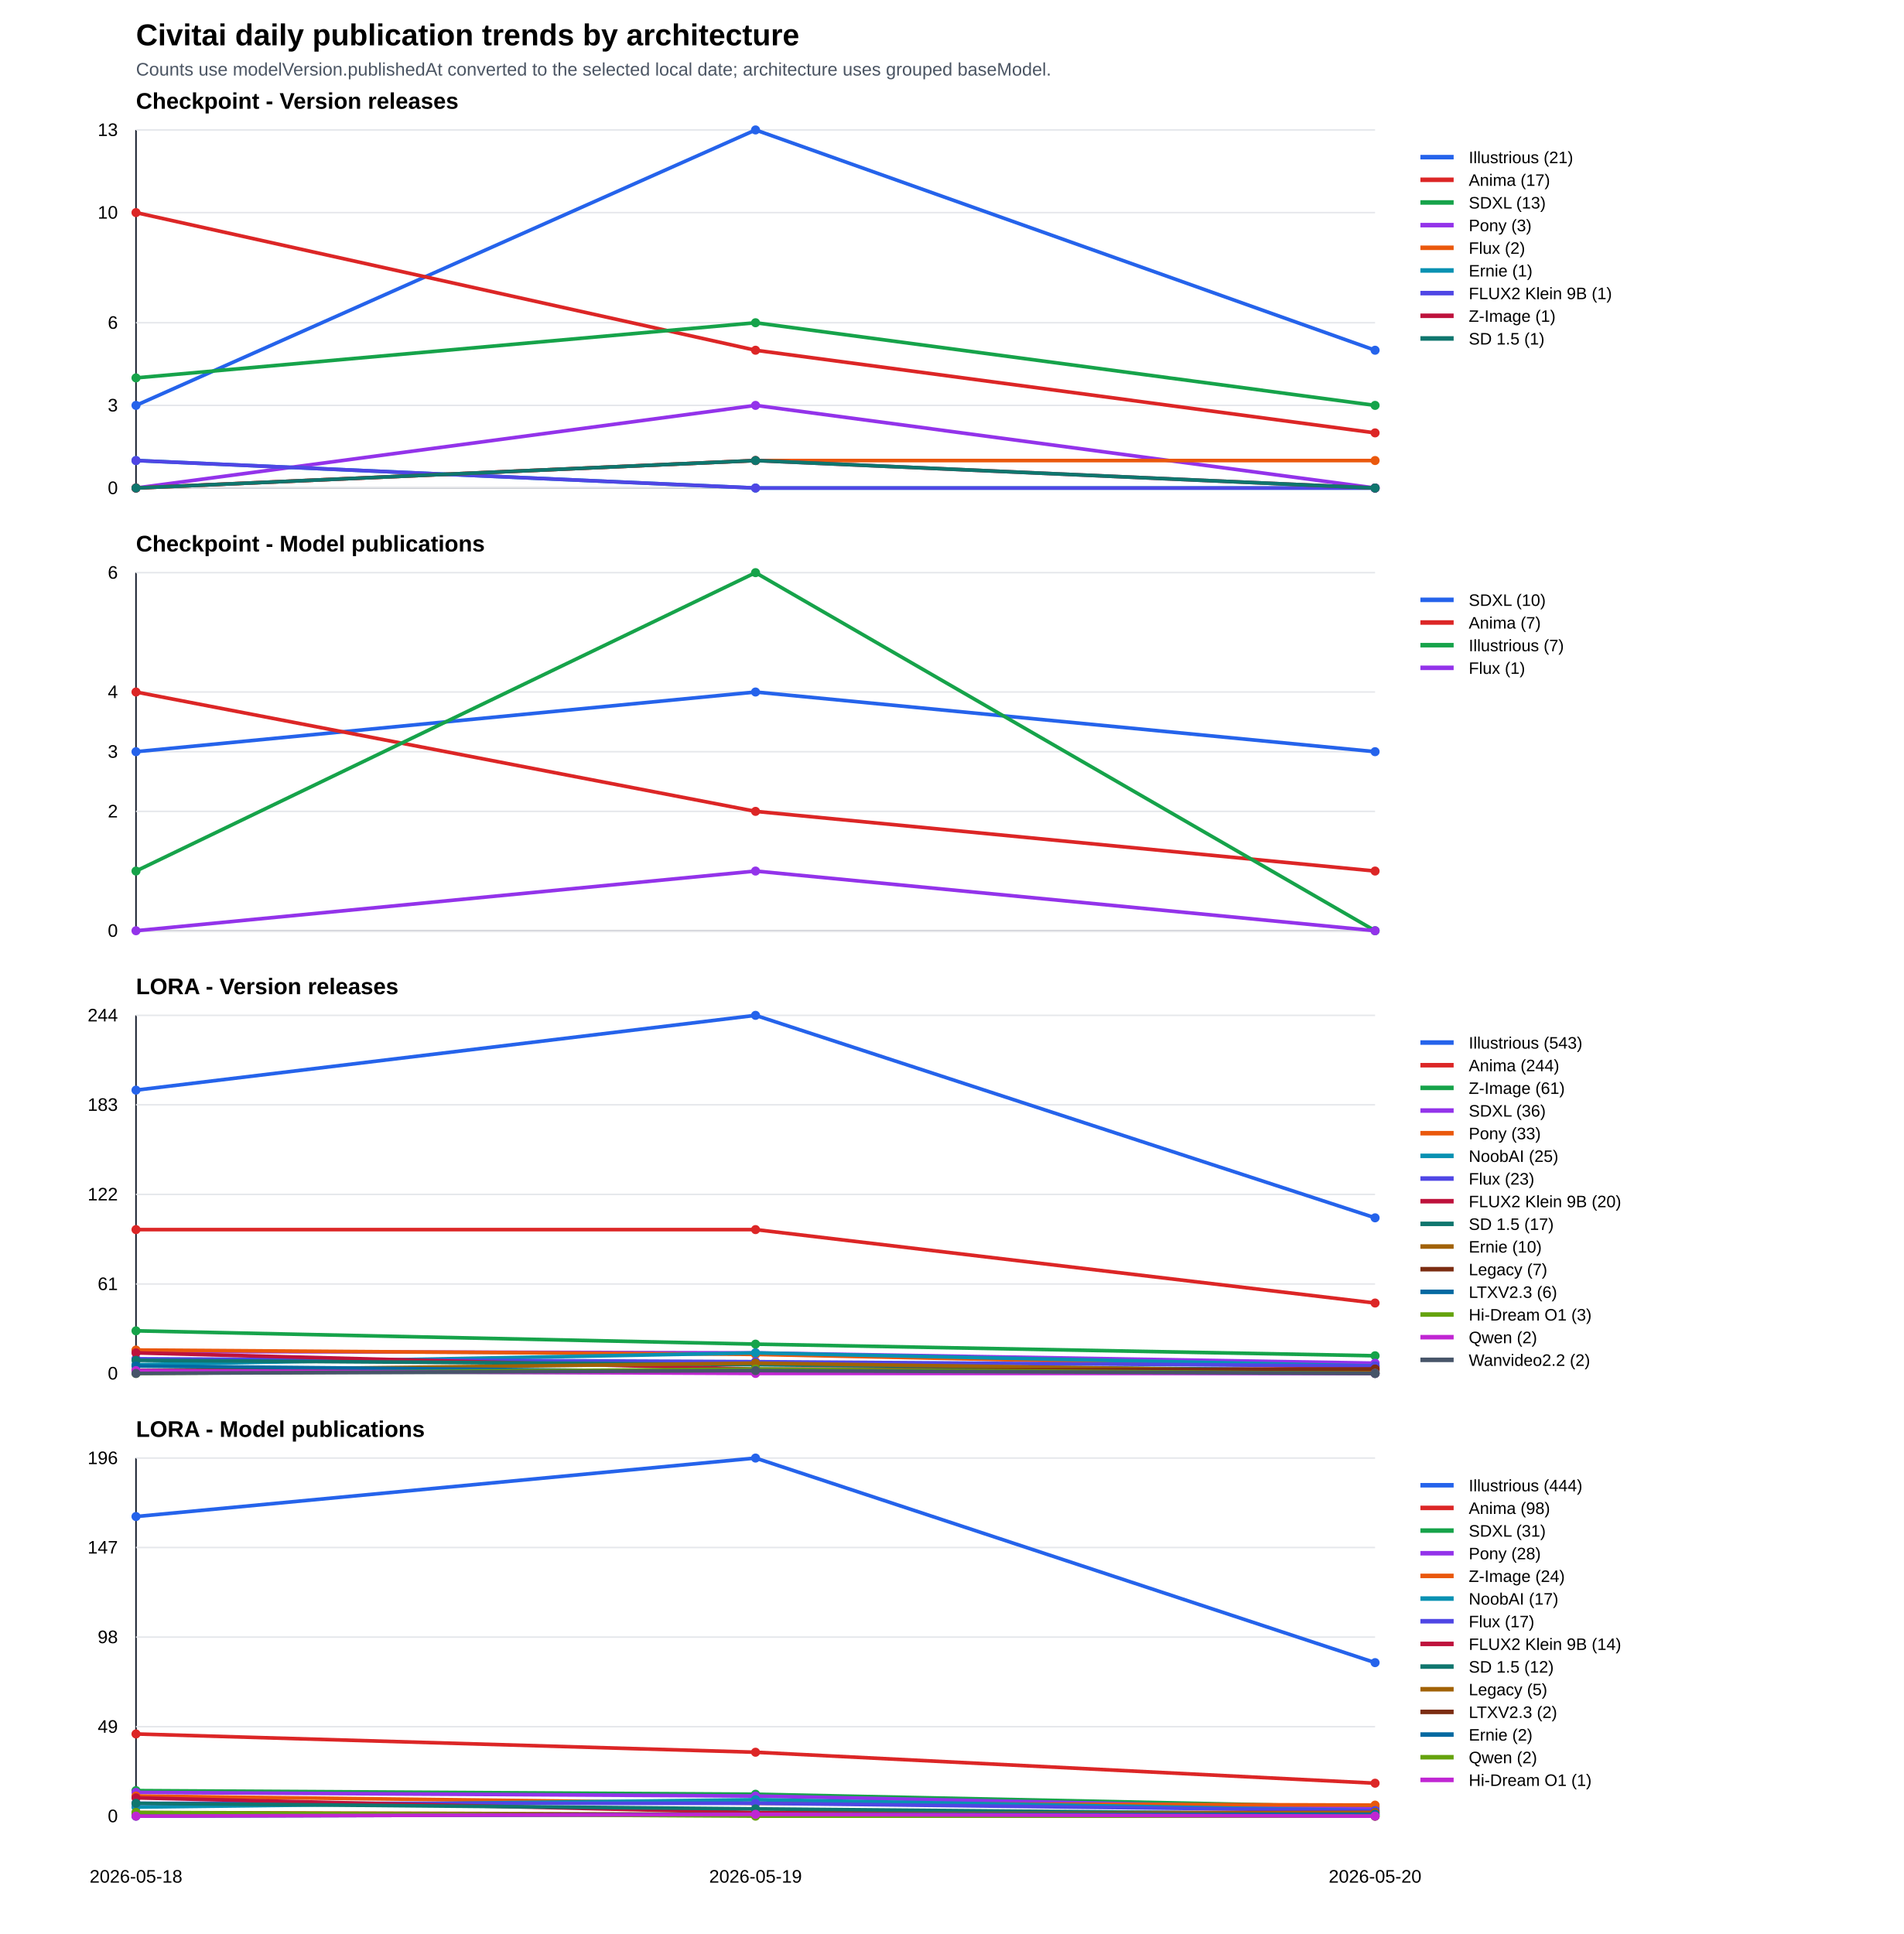
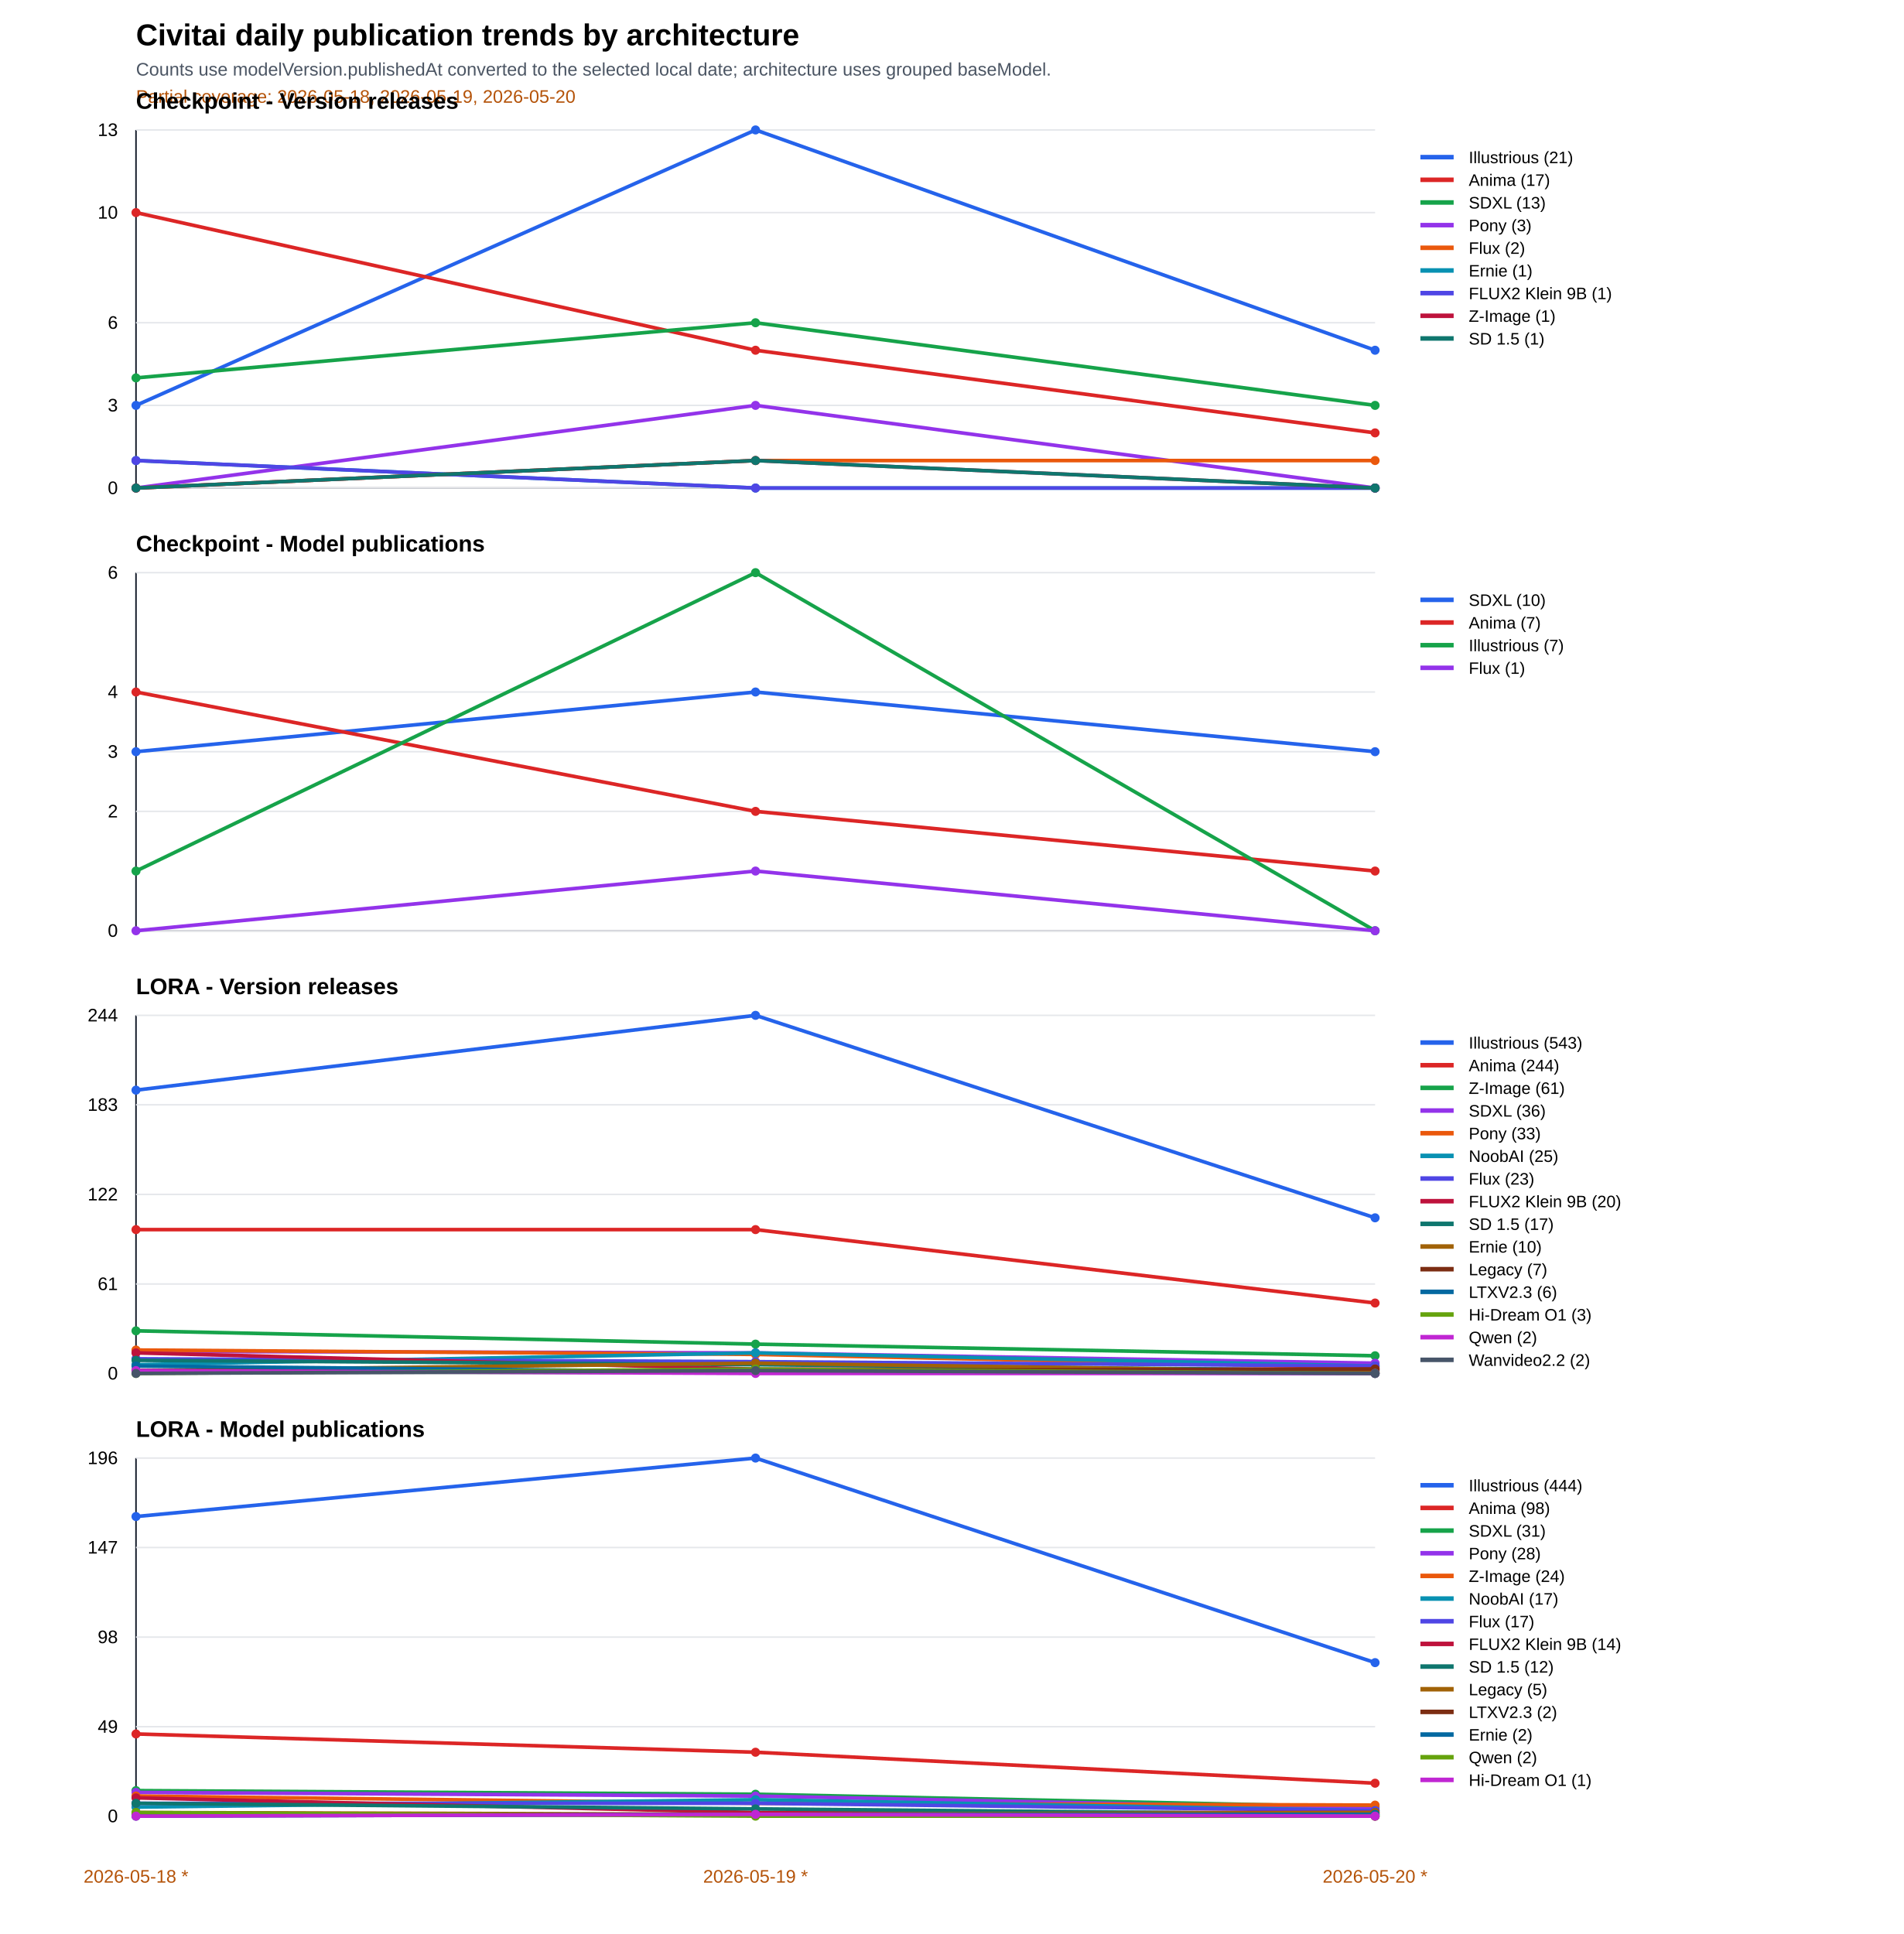
<svg xmlns="http://www.w3.org/2000/svg" width="1260" height="1280" viewBox="0 0 1260 1280">
  <rect width="100%" height="100%" fill="#ffffff" />
  <text x="90" y="30" font-family="Arial" font-size="20" font-weight="700">Civitai daily publication trends by architecture</text>
  <text x="90" y="50" font-family="Arial" font-size="12" fill="#4b5563">Counts use modelVersion.publishedAt converted to the selected local date; architecture uses grouped baseModel.</text>
+   <text x="90" y="68" font-family="Arial" font-size="12" fill="#b45309">Partial coverage: 2026-05-18, 2026-05-19, 2026-05-20</text>
  <text x="90" y="72.0" font-family="Arial" font-size="15" font-weight="700">Checkpoint - Version releases</text>
  <line x1="90" y1="323.0" x2="910" y2="323.0" stroke="#111827" />
  <line x1="90" y1="86.0" x2="90" y2="323.0" stroke="#111827" />
  <line x1="90" y1="323.0" x2="910" y2="323.0" stroke="#e5e7eb" />
  <text x="78" y="327.0" text-anchor="end" font-family="Arial" font-size="12">0</text>
  <line x1="90" y1="268.3" x2="910" y2="268.3" stroke="#e5e7eb" />
  <text x="78" y="272.3" text-anchor="end" font-family="Arial" font-size="12">3</text>
  <line x1="90" y1="213.6" x2="910" y2="213.6" stroke="#e5e7eb" />
  <text x="78" y="217.6" text-anchor="end" font-family="Arial" font-size="12">6</text>
  <line x1="90" y1="140.7" x2="910" y2="140.7" stroke="#e5e7eb" />
  <text x="78" y="144.7" text-anchor="end" font-family="Arial" font-size="12">10</text>
  <line x1="90" y1="86.0" x2="910" y2="86.0" stroke="#e5e7eb" />
  <text x="78" y="90.0" text-anchor="end" font-family="Arial" font-size="12">13</text>
  <polyline fill="none" stroke="#2563eb" stroke-width="2.4" points="90.0,268.3 500.0,86.0 910.0,231.8" />
  <circle cx="90.0" cy="268.3" r="3" fill="#2563eb" />
  <circle cx="500.0" cy="86.0" r="3" fill="#2563eb" />
  <circle cx="910.0" cy="231.8" r="3" fill="#2563eb" />
  <polyline fill="none" stroke="#dc2626" stroke-width="2.4" points="90.0,140.7 500.0,231.8 910.0,286.5" />
  <circle cx="90.0" cy="140.7" r="3" fill="#dc2626" />
  <circle cx="500.0" cy="231.8" r="3" fill="#dc2626" />
  <circle cx="910.0" cy="286.5" r="3" fill="#dc2626" />
  <polyline fill="none" stroke="#16a34a" stroke-width="2.4" points="90.0,250.1 500.0,213.6 910.0,268.3" />
  <circle cx="90.0" cy="250.1" r="3" fill="#16a34a" />
  <circle cx="500.0" cy="213.6" r="3" fill="#16a34a" />
  <circle cx="910.0" cy="268.3" r="3" fill="#16a34a" />
  <polyline fill="none" stroke="#9333ea" stroke-width="2.4" points="90.0,323.0 500.0,268.3 910.0,323.0" />
  <circle cx="90.0" cy="323.0" r="3" fill="#9333ea" />
  <circle cx="500.0" cy="268.3" r="3" fill="#9333ea" />
  <circle cx="910.0" cy="323.0" r="3" fill="#9333ea" />
  <polyline fill="none" stroke="#ea580c" stroke-width="2.4" points="90.0,323.0 500.0,304.8 910.0,304.8" />
  <circle cx="90.0" cy="323.0" r="3" fill="#ea580c" />
  <circle cx="500.0" cy="304.8" r="3" fill="#ea580c" />
  <circle cx="910.0" cy="304.8" r="3" fill="#ea580c" />
  <polyline fill="none" stroke="#0891b2" stroke-width="2.4" points="90.0,304.8 500.0,323.0 910.0,323.0" />
  <circle cx="90.0" cy="304.8" r="3" fill="#0891b2" />
  <circle cx="500.0" cy="323.0" r="3" fill="#0891b2" />
  <circle cx="910.0" cy="323.0" r="3" fill="#0891b2" />
  <polyline fill="none" stroke="#4f46e5" stroke-width="2.4" points="90.0,304.8 500.0,323.0 910.0,323.0" />
  <circle cx="90.0" cy="304.8" r="3" fill="#4f46e5" />
  <circle cx="500.0" cy="323.0" r="3" fill="#4f46e5" />
  <circle cx="910.0" cy="323.0" r="3" fill="#4f46e5" />
  <polyline fill="none" stroke="#be123c" stroke-width="2.4" points="90.0,323.0 500.0,304.8 910.0,323.0" />
  <circle cx="90.0" cy="323.0" r="3" fill="#be123c" />
  <circle cx="500.0" cy="304.8" r="3" fill="#be123c" />
  <circle cx="910.0" cy="323.0" r="3" fill="#be123c" />
  <polyline fill="none" stroke="#0f766e" stroke-width="2.4" points="90.0,323.0 500.0,304.8 910.0,323.0" />
  <circle cx="90.0" cy="323.0" r="3" fill="#0f766e" />
  <circle cx="500.0" cy="304.8" r="3" fill="#0f766e" />
  <circle cx="910.0" cy="323.0" r="3" fill="#0f766e" />
  <line x1="940" y1="104.0" x2="962" y2="104.0" stroke="#2563eb" stroke-width="3" />
  <text x="972" y="108.0" font-family="Arial" font-size="11">Illustrious (21)</text>
  <line x1="940" y1="119.0" x2="962" y2="119.0" stroke="#dc2626" stroke-width="3" />
  <text x="972" y="123.0" font-family="Arial" font-size="11">Anima (17)</text>
  <line x1="940" y1="134.0" x2="962" y2="134.0" stroke="#16a34a" stroke-width="3" />
  <text x="972" y="138.0" font-family="Arial" font-size="11">SDXL (13)</text>
  <line x1="940" y1="149.0" x2="962" y2="149.0" stroke="#9333ea" stroke-width="3" />
  <text x="972" y="153.0" font-family="Arial" font-size="11">Pony (3)</text>
  <line x1="940" y1="164.0" x2="962" y2="164.0" stroke="#ea580c" stroke-width="3" />
  <text x="972" y="168.0" font-family="Arial" font-size="11">Flux (2)</text>
  <line x1="940" y1="179.0" x2="962" y2="179.0" stroke="#0891b2" stroke-width="3" />
  <text x="972" y="183.0" font-family="Arial" font-size="11">Ernie (1)</text>
  <line x1="940" y1="194.0" x2="962" y2="194.0" stroke="#4f46e5" stroke-width="3" />
  <text x="972" y="198.0" font-family="Arial" font-size="11">FLUX2 Klein 9B (1)</text>
  <line x1="940" y1="209.0" x2="962" y2="209.0" stroke="#be123c" stroke-width="3" />
  <text x="972" y="213.0" font-family="Arial" font-size="11">Z-Image (1)</text>
  <line x1="940" y1="224.0" x2="962" y2="224.0" stroke="#0f766e" stroke-width="3" />
  <text x="972" y="228.0" font-family="Arial" font-size="11">SD 1.5 (1)</text>
  <text x="90" y="365.0" font-family="Arial" font-size="15" font-weight="700">Checkpoint - Model publications</text>
  <line x1="90" y1="616.0" x2="910" y2="616.0" stroke="#111827" />
  <line x1="90" y1="379.0" x2="90" y2="616.0" stroke="#111827" />
  <line x1="90" y1="616.0" x2="910" y2="616.0" stroke="#e5e7eb" />
  <text x="78" y="620.0" text-anchor="end" font-family="Arial" font-size="12">0</text>
  <line x1="90" y1="537.0" x2="910" y2="537.0" stroke="#e5e7eb" />
  <text x="78" y="541.0" text-anchor="end" font-family="Arial" font-size="12">2</text>
  <line x1="90" y1="497.5" x2="910" y2="497.5" stroke="#e5e7eb" />
  <text x="78" y="501.5" text-anchor="end" font-family="Arial" font-size="12">3</text>
  <line x1="90" y1="458.0" x2="910" y2="458.0" stroke="#e5e7eb" />
  <text x="78" y="462.0" text-anchor="end" font-family="Arial" font-size="12">4</text>
  <line x1="90" y1="379.0" x2="910" y2="379.0" stroke="#e5e7eb" />
  <text x="78" y="383.0" text-anchor="end" font-family="Arial" font-size="12">6</text>
  <polyline fill="none" stroke="#2563eb" stroke-width="2.4" points="90.0,497.5 500.0,458.0 910.0,497.5" />
  <circle cx="90.0" cy="497.5" r="3" fill="#2563eb" />
  <circle cx="500.0" cy="458.0" r="3" fill="#2563eb" />
  <circle cx="910.0" cy="497.5" r="3" fill="#2563eb" />
  <polyline fill="none" stroke="#dc2626" stroke-width="2.4" points="90.0,458.0 500.0,537.0 910.0,576.5" />
  <circle cx="90.0" cy="458.0" r="3" fill="#dc2626" />
  <circle cx="500.0" cy="537.0" r="3" fill="#dc2626" />
  <circle cx="910.0" cy="576.5" r="3" fill="#dc2626" />
  <polyline fill="none" stroke="#16a34a" stroke-width="2.4" points="90.0,576.5 500.0,379.0 910.0,616.0" />
  <circle cx="90.0" cy="576.5" r="3" fill="#16a34a" />
  <circle cx="500.0" cy="379.0" r="3" fill="#16a34a" />
  <circle cx="910.0" cy="616.0" r="3" fill="#16a34a" />
  <polyline fill="none" stroke="#9333ea" stroke-width="2.4" points="90.0,616.0 500.0,576.5 910.0,616.0" />
  <circle cx="90.0" cy="616.0" r="3" fill="#9333ea" />
  <circle cx="500.0" cy="576.5" r="3" fill="#9333ea" />
  <circle cx="910.0" cy="616.0" r="3" fill="#9333ea" />
  <line x1="940" y1="397.0" x2="962" y2="397.0" stroke="#2563eb" stroke-width="3" />
  <text x="972" y="401.0" font-family="Arial" font-size="11">SDXL (10)</text>
  <line x1="940" y1="412.0" x2="962" y2="412.0" stroke="#dc2626" stroke-width="3" />
  <text x="972" y="416.0" font-family="Arial" font-size="11">Anima (7)</text>
  <line x1="940" y1="427.0" x2="962" y2="427.0" stroke="#16a34a" stroke-width="3" />
  <text x="972" y="431.0" font-family="Arial" font-size="11">Illustrious (7)</text>
  <line x1="940" y1="442.0" x2="962" y2="442.0" stroke="#9333ea" stroke-width="3" />
  <text x="972" y="446.0" font-family="Arial" font-size="11">Flux (1)</text>
  <text x="90" y="658.0" font-family="Arial" font-size="15" font-weight="700">LORA - Version releases</text>
  <line x1="90" y1="909.0" x2="910" y2="909.0" stroke="#111827" />
  <line x1="90" y1="672.0" x2="90" y2="909.0" stroke="#111827" />
  <line x1="90" y1="909.0" x2="910" y2="909.0" stroke="#e5e7eb" />
  <text x="78" y="913.0" text-anchor="end" font-family="Arial" font-size="12">0</text>
  <line x1="90" y1="849.8" x2="910" y2="849.8" stroke="#e5e7eb" />
  <text x="78" y="853.8" text-anchor="end" font-family="Arial" font-size="12">61</text>
  <line x1="90" y1="790.5" x2="910" y2="790.5" stroke="#e5e7eb" />
  <text x="78" y="794.5" text-anchor="end" font-family="Arial" font-size="12">122</text>
  <line x1="90" y1="731.2" x2="910" y2="731.2" stroke="#e5e7eb" />
  <text x="78" y="735.2" text-anchor="end" font-family="Arial" font-size="12">183</text>
  <line x1="90" y1="672.0" x2="910" y2="672.0" stroke="#e5e7eb" />
  <text x="78" y="676.0" text-anchor="end" font-family="Arial" font-size="12">244</text>
  <polyline fill="none" stroke="#2563eb" stroke-width="2.4" points="90.0,721.5 500.0,672.0 910.0,806.0" />
  <circle cx="90.0" cy="721.5" r="3" fill="#2563eb" />
  <circle cx="500.0" cy="672.0" r="3" fill="#2563eb" />
  <circle cx="910.0" cy="806.0" r="3" fill="#2563eb" />
  <polyline fill="none" stroke="#dc2626" stroke-width="2.4" points="90.0,813.8 500.0,813.8 910.0,862.4" />
  <circle cx="90.0" cy="813.8" r="3" fill="#dc2626" />
  <circle cx="500.0" cy="813.8" r="3" fill="#dc2626" />
  <circle cx="910.0" cy="862.4" r="3" fill="#dc2626" />
  <polyline fill="none" stroke="#16a34a" stroke-width="2.4" points="90.0,880.8 500.0,889.6 910.0,897.3" />
  <circle cx="90.0" cy="880.8" r="3" fill="#16a34a" />
  <circle cx="500.0" cy="889.6" r="3" fill="#16a34a" />
  <circle cx="910.0" cy="897.3" r="3" fill="#16a34a" />
  <polyline fill="none" stroke="#9333ea" stroke-width="2.4" points="90.0,894.4 500.0,895.4 910.0,902.2" />
  <circle cx="90.0" cy="894.4" r="3" fill="#9333ea" />
  <circle cx="500.0" cy="895.4" r="3" fill="#9333ea" />
  <circle cx="910.0" cy="902.2" r="3" fill="#9333ea" />
  <polyline fill="none" stroke="#ea580c" stroke-width="2.4" points="90.0,893.5 500.0,896.4 910.0,905.1" />
  <circle cx="90.0" cy="893.5" r="3" fill="#ea580c" />
  <circle cx="500.0" cy="896.4" r="3" fill="#ea580c" />
  <circle cx="910.0" cy="905.1" r="3" fill="#ea580c" />
  <polyline fill="none" stroke="#0891b2" stroke-width="2.4" points="90.0,903.2 500.0,895.4 910.0,904.1" />
  <circle cx="90.0" cy="903.2" r="3" fill="#0891b2" />
  <circle cx="500.0" cy="895.4" r="3" fill="#0891b2" />
  <circle cx="910.0" cy="904.1" r="3" fill="#0891b2" />
  <polyline fill="none" stroke="#4f46e5" stroke-width="2.4" points="90.0,899.3 500.0,901.2 910.0,904.1" />
  <circle cx="90.0" cy="899.3" r="3" fill="#4f46e5" />
  <circle cx="500.0" cy="901.2" r="3" fill="#4f46e5" />
  <circle cx="910.0" cy="904.1" r="3" fill="#4f46e5" />
  <polyline fill="none" stroke="#be123c" stroke-width="2.4" points="90.0,895.4 500.0,906.1 910.0,906.1" />
  <circle cx="90.0" cy="895.4" r="3" fill="#be123c" />
  <circle cx="500.0" cy="906.1" r="3" fill="#be123c" />
  <circle cx="910.0" cy="906.1" r="3" fill="#be123c" />
  <polyline fill="none" stroke="#0f766e" stroke-width="2.4" points="90.0,900.3 500.0,903.2 910.0,907.1" />
  <circle cx="90.0" cy="900.3" r="3" fill="#0f766e" />
  <circle cx="500.0" cy="903.2" r="3" fill="#0f766e" />
  <circle cx="910.0" cy="907.1" r="3" fill="#0f766e" />
  <polyline fill="none" stroke="#a16207" stroke-width="2.4" points="90.0,907.1 500.0,902.2 910.0,908.0" />
  <circle cx="90.0" cy="907.1" r="3" fill="#a16207" />
  <circle cx="500.0" cy="902.2" r="3" fill="#a16207" />
  <circle cx="910.0" cy="908.0" r="3" fill="#a16207" />
  <polyline fill="none" stroke="#7c2d12" stroke-width="2.4" points="90.0,907.1 500.0,907.1 910.0,906.1" />
  <circle cx="90.0" cy="907.1" r="3" fill="#7c2d12" />
  <circle cx="500.0" cy="907.1" r="3" fill="#7c2d12" />
  <circle cx="910.0" cy="906.1" r="3" fill="#7c2d12" />
  <polyline fill="none" stroke="#0369a1" stroke-width="2.4" points="90.0,904.1 500.0,908.0 910.0,909.0" />
  <circle cx="90.0" cy="904.1" r="3" fill="#0369a1" />
  <circle cx="500.0" cy="908.0" r="3" fill="#0369a1" />
  <circle cx="910.0" cy="909.0" r="3" fill="#0369a1" />
  <polyline fill="none" stroke="#65a30d" stroke-width="2.4" points="90.0,909.0 500.0,906.1 910.0,909.0" />
  <circle cx="90.0" cy="909.0" r="3" fill="#65a30d" />
  <circle cx="500.0" cy="906.1" r="3" fill="#65a30d" />
  <circle cx="910.0" cy="909.0" r="3" fill="#65a30d" />
  <polyline fill="none" stroke="#c026d3" stroke-width="2.4" points="90.0,907.1 500.0,909.0 910.0,909.0" />
  <circle cx="90.0" cy="907.1" r="3" fill="#c026d3" />
  <circle cx="500.0" cy="909.0" r="3" fill="#c026d3" />
  <circle cx="910.0" cy="909.0" r="3" fill="#c026d3" />
  <polyline fill="none" stroke="#475569" stroke-width="2.4" points="90.0,909.0 500.0,907.1 910.0,909.0" />
  <circle cx="90.0" cy="909.0" r="3" fill="#475569" />
  <circle cx="500.0" cy="907.1" r="3" fill="#475569" />
  <circle cx="910.0" cy="909.0" r="3" fill="#475569" />
  <line x1="940" y1="690.0" x2="962" y2="690.0" stroke="#2563eb" stroke-width="3" />
  <text x="972" y="694.0" font-family="Arial" font-size="11">Illustrious (543)</text>
  <line x1="940" y1="705.0" x2="962" y2="705.0" stroke="#dc2626" stroke-width="3" />
  <text x="972" y="709.0" font-family="Arial" font-size="11">Anima (244)</text>
  <line x1="940" y1="720.0" x2="962" y2="720.0" stroke="#16a34a" stroke-width="3" />
  <text x="972" y="724.0" font-family="Arial" font-size="11">Z-Image (61)</text>
  <line x1="940" y1="735.0" x2="962" y2="735.0" stroke="#9333ea" stroke-width="3" />
  <text x="972" y="739.0" font-family="Arial" font-size="11">SDXL (36)</text>
  <line x1="940" y1="750.0" x2="962" y2="750.0" stroke="#ea580c" stroke-width="3" />
  <text x="972" y="754.0" font-family="Arial" font-size="11">Pony (33)</text>
  <line x1="940" y1="765.0" x2="962" y2="765.0" stroke="#0891b2" stroke-width="3" />
  <text x="972" y="769.0" font-family="Arial" font-size="11">NoobAI (25)</text>
  <line x1="940" y1="780.0" x2="962" y2="780.0" stroke="#4f46e5" stroke-width="3" />
  <text x="972" y="784.0" font-family="Arial" font-size="11">Flux (23)</text>
  <line x1="940" y1="795.0" x2="962" y2="795.0" stroke="#be123c" stroke-width="3" />
  <text x="972" y="799.0" font-family="Arial" font-size="11">FLUX2 Klein 9B (20)</text>
  <line x1="940" y1="810.0" x2="962" y2="810.0" stroke="#0f766e" stroke-width="3" />
  <text x="972" y="814.0" font-family="Arial" font-size="11">SD 1.5 (17)</text>
  <line x1="940" y1="825.0" x2="962" y2="825.0" stroke="#a16207" stroke-width="3" />
  <text x="972" y="829.0" font-family="Arial" font-size="11">Ernie (10)</text>
  <line x1="940" y1="840.0" x2="962" y2="840.0" stroke="#7c2d12" stroke-width="3" />
  <text x="972" y="844.0" font-family="Arial" font-size="11">Legacy (7)</text>
  <line x1="940" y1="855.0" x2="962" y2="855.0" stroke="#0369a1" stroke-width="3" />
  <text x="972" y="859.0" font-family="Arial" font-size="11">LTXV2.3 (6)</text>
  <line x1="940" y1="870.0" x2="962" y2="870.0" stroke="#65a30d" stroke-width="3" />
  <text x="972" y="874.0" font-family="Arial" font-size="11">Hi-Dream O1 (3)</text>
  <line x1="940" y1="885.0" x2="962" y2="885.0" stroke="#c026d3" stroke-width="3" />
  <text x="972" y="889.0" font-family="Arial" font-size="11">Qwen (2)</text>
  <line x1="940" y1="900.0" x2="962" y2="900.0" stroke="#475569" stroke-width="3" />
  <text x="972" y="904.0" font-family="Arial" font-size="11">Wanvideo2.2 (2)</text>
  <text x="90" y="951.0" font-family="Arial" font-size="15" font-weight="700">LORA - Model publications</text>
  <line x1="90" y1="1202.0" x2="910" y2="1202.0" stroke="#111827" />
  <line x1="90" y1="965.0" x2="90" y2="1202.0" stroke="#111827" />
  <line x1="90" y1="1202.0" x2="910" y2="1202.0" stroke="#e5e7eb" />
  <text x="78" y="1206.0" text-anchor="end" font-family="Arial" font-size="12">0</text>
  <line x1="90" y1="1142.8" x2="910" y2="1142.8" stroke="#e5e7eb" />
  <text x="78" y="1146.8" text-anchor="end" font-family="Arial" font-size="12">49</text>
  <line x1="90" y1="1083.5" x2="910" y2="1083.5" stroke="#e5e7eb" />
  <text x="78" y="1087.5" text-anchor="end" font-family="Arial" font-size="12">98</text>
  <line x1="90" y1="1024.2" x2="910" y2="1024.2" stroke="#e5e7eb" />
  <text x="78" y="1028.2" text-anchor="end" font-family="Arial" font-size="12">147</text>
  <line x1="90" y1="965.0" x2="910" y2="965.0" stroke="#e5e7eb" />
  <text x="78" y="969.0" text-anchor="end" font-family="Arial" font-size="12">196</text>
  <polyline fill="none" stroke="#2563eb" stroke-width="2.4" points="90.0,1003.7 500.0,965.0 910.0,1100.4" />
  <circle cx="90.0" cy="1003.7" r="3" fill="#2563eb" />
  <circle cx="500.0" cy="965.0" r="3" fill="#2563eb" />
  <circle cx="910.0" cy="1100.4" r="3" fill="#2563eb" />
  <polyline fill="none" stroke="#dc2626" stroke-width="2.4" points="90.0,1147.6 500.0,1159.7 910.0,1180.2" />
  <circle cx="90.0" cy="1147.6" r="3" fill="#dc2626" />
  <circle cx="500.0" cy="1159.7" r="3" fill="#dc2626" />
  <circle cx="910.0" cy="1180.2" r="3" fill="#dc2626" />
  <polyline fill="none" stroke="#16a34a" stroke-width="2.4" points="90.0,1185.1 500.0,1187.5 910.0,1196.0" />
  <circle cx="90.0" cy="1185.1" r="3" fill="#16a34a" />
  <circle cx="500.0" cy="1187.5" r="3" fill="#16a34a" />
  <circle cx="910.0" cy="1196.0" r="3" fill="#16a34a" />
  <polyline fill="none" stroke="#9333ea" stroke-width="2.4" points="90.0,1186.3 500.0,1188.7 910.0,1197.2" />
  <circle cx="90.0" cy="1186.3" r="3" fill="#9333ea" />
  <circle cx="500.0" cy="1188.7" r="3" fill="#9333ea" />
  <circle cx="910.0" cy="1197.2" r="3" fill="#9333ea" />
  <polyline fill="none" stroke="#ea580c" stroke-width="2.4" points="90.0,1188.7 500.0,1193.5 910.0,1194.7" />
  <circle cx="90.0" cy="1188.7" r="3" fill="#ea580c" />
  <circle cx="500.0" cy="1193.5" r="3" fill="#ea580c" />
  <circle cx="910.0" cy="1194.7" r="3" fill="#ea580c" />
  <polyline fill="none" stroke="#0891b2" stroke-width="2.4" points="90.0,1196.0 500.0,1191.1 910.0,1198.4" />
  <circle cx="90.0" cy="1196.0" r="3" fill="#0891b2" />
  <circle cx="500.0" cy="1191.1" r="3" fill="#0891b2" />
  <circle cx="910.0" cy="1198.4" r="3" fill="#0891b2" />
  <polyline fill="none" stroke="#4f46e5" stroke-width="2.4" points="90.0,1193.5 500.0,1193.5 910.0,1198.4" />
  <circle cx="90.0" cy="1193.5" r="3" fill="#4f46e5" />
  <circle cx="500.0" cy="1193.5" r="3" fill="#4f46e5" />
  <circle cx="910.0" cy="1198.4" r="3" fill="#4f46e5" />
  <polyline fill="none" stroke="#be123c" stroke-width="2.4" points="90.0,1189.9 500.0,1199.6 910.0,1199.6" />
  <circle cx="90.0" cy="1189.9" r="3" fill="#be123c" />
  <circle cx="500.0" cy="1199.6" r="3" fill="#be123c" />
  <circle cx="910.0" cy="1199.6" r="3" fill="#be123c" />
  <polyline fill="none" stroke="#0f766e" stroke-width="2.4" points="90.0,1193.5 500.0,1197.2 910.0,1200.8" />
  <circle cx="90.0" cy="1193.5" r="3" fill="#0f766e" />
  <circle cx="500.0" cy="1197.2" r="3" fill="#0f766e" />
  <circle cx="910.0" cy="1200.8" r="3" fill="#0f766e" />
  <polyline fill="none" stroke="#a16207" stroke-width="2.4" points="90.0,1199.6 500.0,1200.8 910.0,1199.6" />
  <circle cx="90.0" cy="1199.6" r="3" fill="#a16207" />
  <circle cx="500.0" cy="1200.8" r="3" fill="#a16207" />
  <circle cx="910.0" cy="1199.6" r="3" fill="#a16207" />
  <polyline fill="none" stroke="#7c2d12" stroke-width="2.4" points="90.0,1200.8 500.0,1200.8 910.0,1202.0" />
  <circle cx="90.0" cy="1200.8" r="3" fill="#7c2d12" />
  <circle cx="500.0" cy="1200.8" r="3" fill="#7c2d12" />
  <circle cx="910.0" cy="1202.0" r="3" fill="#7c2d12" />
  <polyline fill="none" stroke="#0369a1" stroke-width="2.4" points="90.0,1202.0 500.0,1200.8 910.0,1200.8" />
  <circle cx="90.0" cy="1202.0" r="3" fill="#0369a1" />
  <circle cx="500.0" cy="1200.8" r="3" fill="#0369a1" />
  <circle cx="910.0" cy="1200.8" r="3" fill="#0369a1" />
  <polyline fill="none" stroke="#65a30d" stroke-width="2.4" points="90.0,1199.6 500.0,1202.0 910.0,1202.0" />
  <circle cx="90.0" cy="1199.6" r="3" fill="#65a30d" />
  <circle cx="500.0" cy="1202.0" r="3" fill="#65a30d" />
  <circle cx="910.0" cy="1202.0" r="3" fill="#65a30d" />
  <polyline fill="none" stroke="#c026d3" stroke-width="2.4" points="90.0,1202.0 500.0,1200.8 910.0,1202.0" />
  <circle cx="90.0" cy="1202.0" r="3" fill="#c026d3" />
  <circle cx="500.0" cy="1200.8" r="3" fill="#c026d3" />
  <circle cx="910.0" cy="1202.0" r="3" fill="#c026d3" />
  <line x1="940" y1="983.0" x2="962" y2="983.0" stroke="#2563eb" stroke-width="3" />
  <text x="972" y="987.0" font-family="Arial" font-size="11">Illustrious (444)</text>
  <line x1="940" y1="998.0" x2="962" y2="998.0" stroke="#dc2626" stroke-width="3" />
  <text x="972" y="1002.0" font-family="Arial" font-size="11">Anima (98)</text>
  <line x1="940" y1="1013.0" x2="962" y2="1013.0" stroke="#16a34a" stroke-width="3" />
  <text x="972" y="1017.0" font-family="Arial" font-size="11">SDXL (31)</text>
  <line x1="940" y1="1028.0" x2="962" y2="1028.0" stroke="#9333ea" stroke-width="3" />
  <text x="972" y="1032.0" font-family="Arial" font-size="11">Pony (28)</text>
  <line x1="940" y1="1043.0" x2="962" y2="1043.0" stroke="#ea580c" stroke-width="3" />
  <text x="972" y="1047.0" font-family="Arial" font-size="11">Z-Image (24)</text>
  <line x1="940" y1="1058.0" x2="962" y2="1058.0" stroke="#0891b2" stroke-width="3" />
  <text x="972" y="1062.0" font-family="Arial" font-size="11">NoobAI (17)</text>
  <line x1="940" y1="1073.0" x2="962" y2="1073.0" stroke="#4f46e5" stroke-width="3" />
  <text x="972" y="1077.0" font-family="Arial" font-size="11">Flux (17)</text>
  <line x1="940" y1="1088.0" x2="962" y2="1088.0" stroke="#be123c" stroke-width="3" />
  <text x="972" y="1092.0" font-family="Arial" font-size="11">FLUX2 Klein 9B (14)</text>
  <line x1="940" y1="1103.0" x2="962" y2="1103.0" stroke="#0f766e" stroke-width="3" />
  <text x="972" y="1107.0" font-family="Arial" font-size="11">SD 1.5 (12)</text>
  <line x1="940" y1="1118.0" x2="962" y2="1118.0" stroke="#a16207" stroke-width="3" />
  <text x="972" y="1122.0" font-family="Arial" font-size="11">Legacy (5)</text>
  <line x1="940" y1="1133.0" x2="962" y2="1133.0" stroke="#7c2d12" stroke-width="3" />
  <text x="972" y="1137.0" font-family="Arial" font-size="11">LTXV2.3 (2)</text>
  <line x1="940" y1="1148.0" x2="962" y2="1148.0" stroke="#0369a1" stroke-width="3" />
  <text x="972" y="1152.0" font-family="Arial" font-size="11">Ernie (2)</text>
  <line x1="940" y1="1163.0" x2="962" y2="1163.0" stroke="#65a30d" stroke-width="3" />
  <text x="972" y="1167.0" font-family="Arial" font-size="11">Qwen (2)</text>
  <line x1="940" y1="1178.0" x2="962" y2="1178.0" stroke="#c026d3" stroke-width="3" />
  <text x="972" y="1182.0" font-family="Arial" font-size="11">Hi-Dream O1 (1)</text>
-   <text x="90.0" y="1246" text-anchor="middle" font-family="Arial" font-size="12">2026-05-18</text>
-   <text x="500.0" y="1246" text-anchor="middle" font-family="Arial" font-size="12">2026-05-19</text>
-   <text x="910.0" y="1246" text-anchor="middle" font-family="Arial" font-size="12">2026-05-20</text>
+   <text x="90.0" y="1246" text-anchor="middle" font-family="Arial" font-size="12" fill="#b45309">2026-05-18 *</text>
+   <text x="500.0" y="1246" text-anchor="middle" font-family="Arial" font-size="12" fill="#b45309">2026-05-19 *</text>
+   <text x="910.0" y="1246" text-anchor="middle" font-family="Arial" font-size="12" fill="#b45309">2026-05-20 *</text>
</svg>
